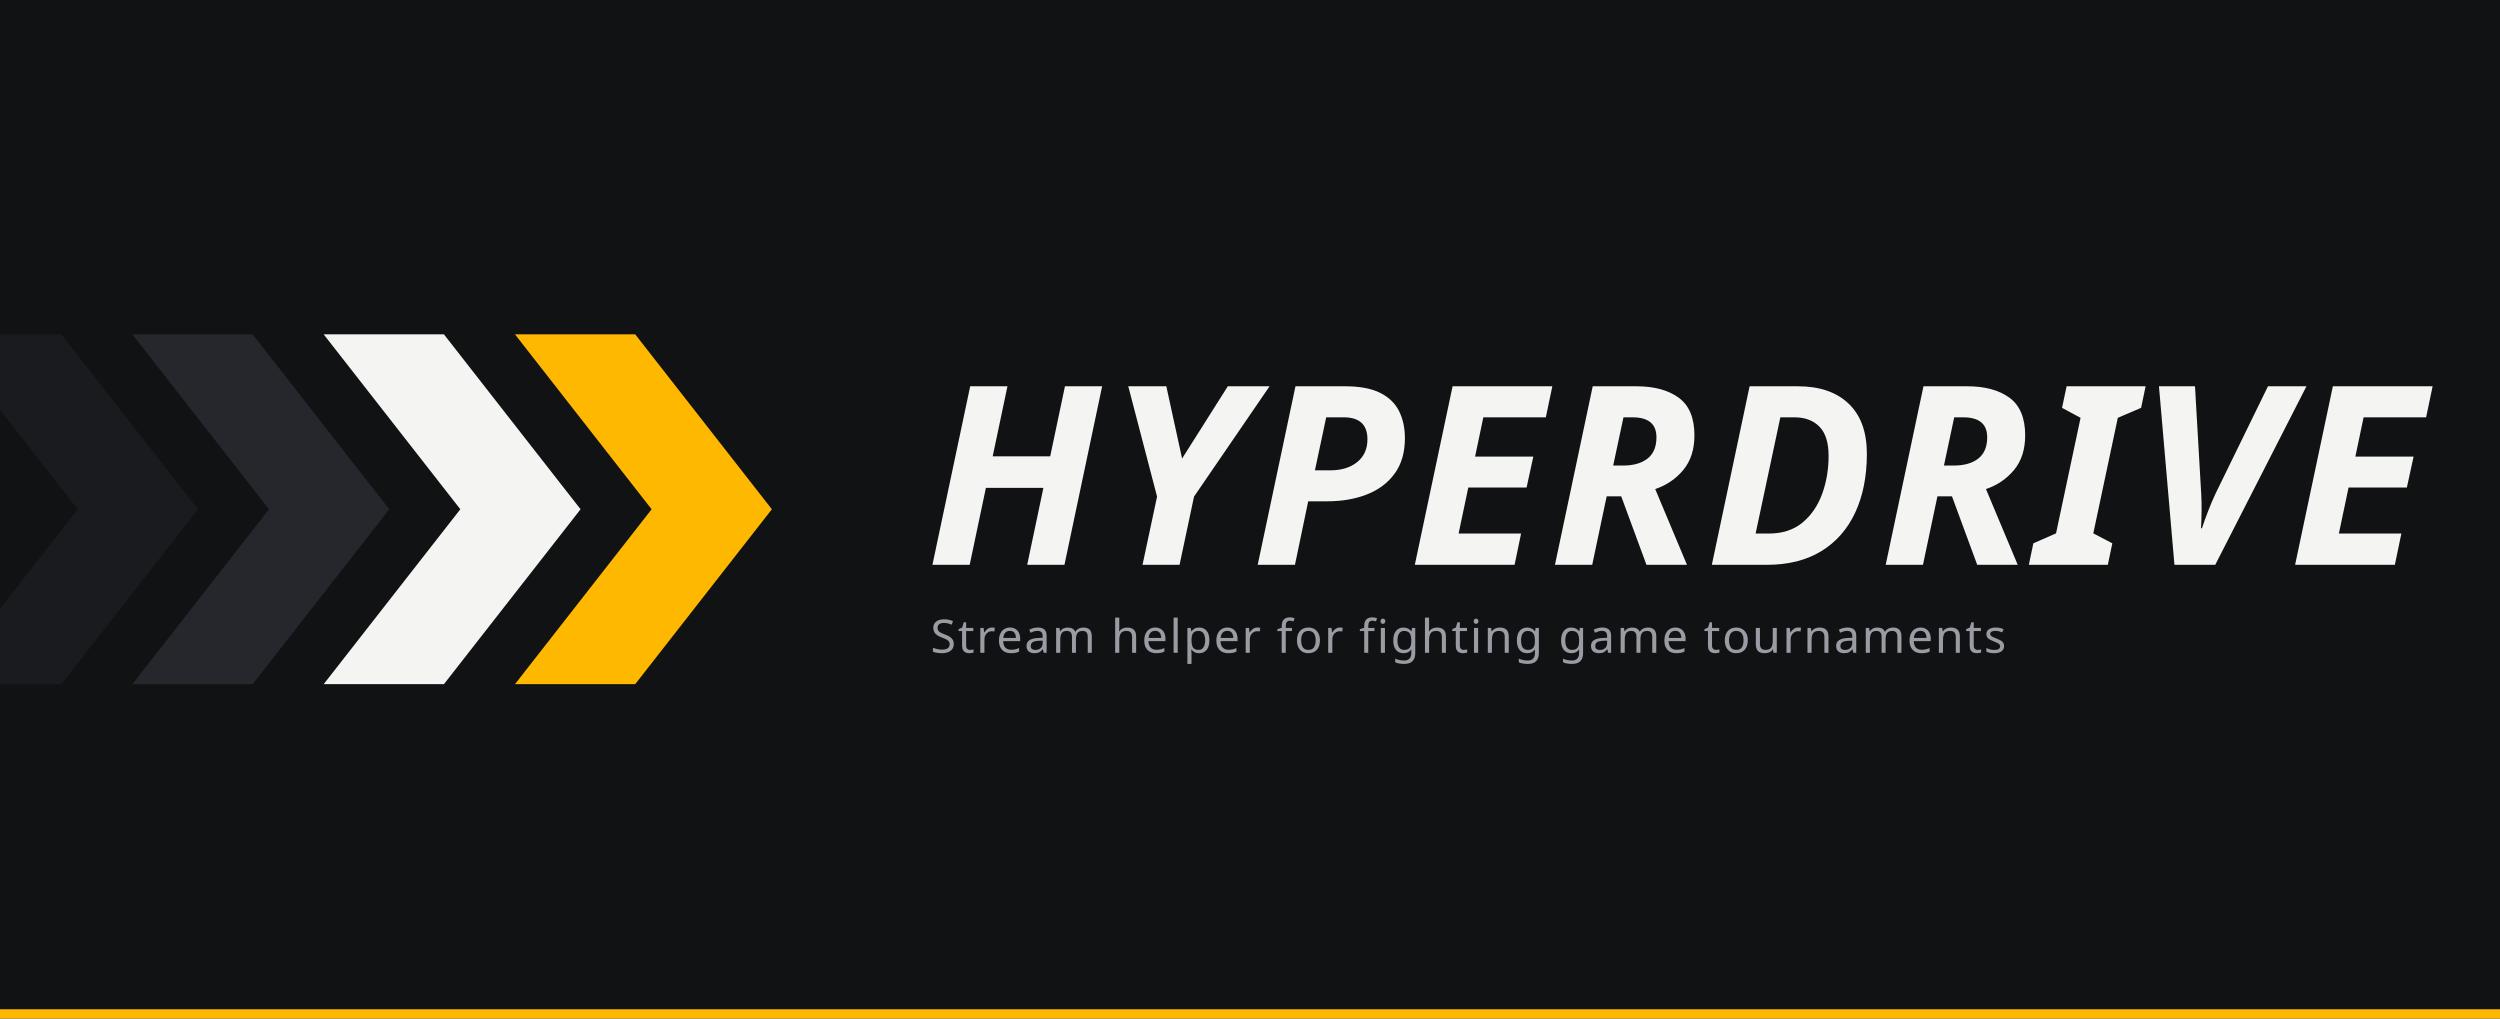
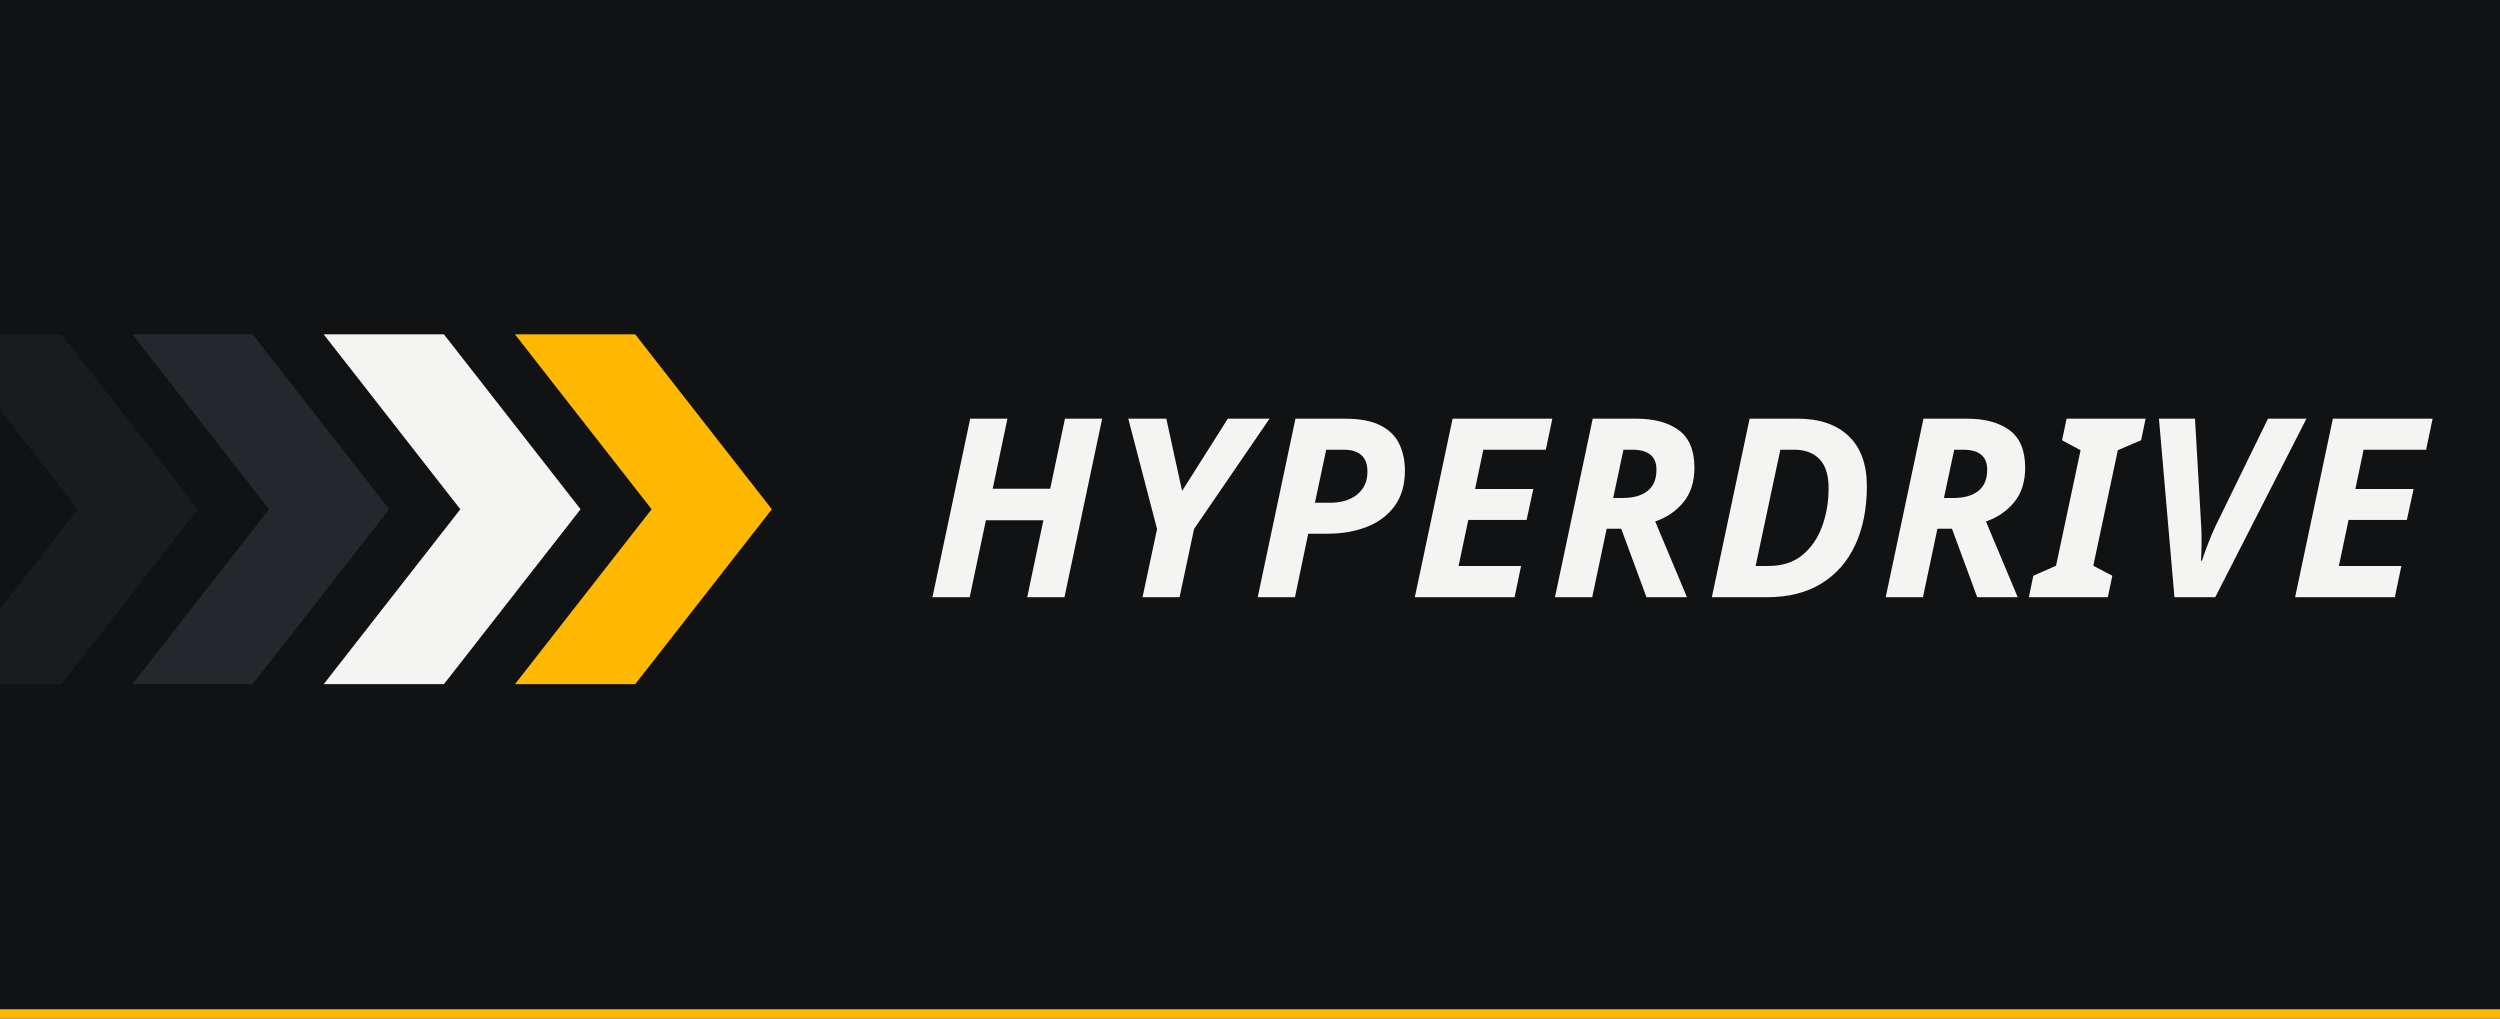
<svg xmlns="http://www.w3.org/2000/svg" width="540" height="220" viewBox="0 0 540 220">
  <style>
    @font-face { font-family: "Saira HD Condensed"; font-weight: 800; font-style: italic;
      src: url("../../layout/fonts/Saira/Saira_Condensed-ExtraBoldItalic.ttf"); }
-     @font-face { font-family: "Saira HD"; font-weight: 500;
-       src: url("../../layout/fonts/Saira/Saira-Medium.ttf"); }
    .word { font-family: "Saira HD Condensed"; font-weight: 800; font-style: italic; font-size: 54px; letter-spacing: 1px; }
-     .tag { font-family: "Saira HD"; font-weight: 500; font-size: 10px; letter-spacing: 0.4px; }
  </style>
  <rect width="540" height="220" fill="#111214" />
  <svg x="-17.5" y="67.5" width="189" height="85" viewBox="-102 56 320 144">
    <g transform="translate(-10 0)">
      <path d="M-84 64 H-40 L10 128 L-40 192 H-84 L-34 128 Z" fill="#1A1B1F" />
      <path d="M-14 64 H30 L80 128 L30 192 H-14 L36 128 Z" fill="#26272C" />
      <path d="M56 64 H100 L150 128 L100 192 H56 L106 128 Z" fill="#F4F4F2" />
      <path d="M126 64 H170 L220 128 L170 192 H126 L176 128 Z" fill="#FFB800" />
    </g>
  </svg>
-   <text x="200" y="122" class="word" fill="#F4F4F2">HYPERDRIVE</text>
-   <text x="201" y="141" class="tag" fill="#9A9BA3">Stream helper for fighting game tournaments</text>
+   <text x="200" y="129" class="word" fill="#F4F4F2">HYPERDRIVE</text>
  <rect y="218" width="540" height="2" fill="#FFB800" />
</svg>
